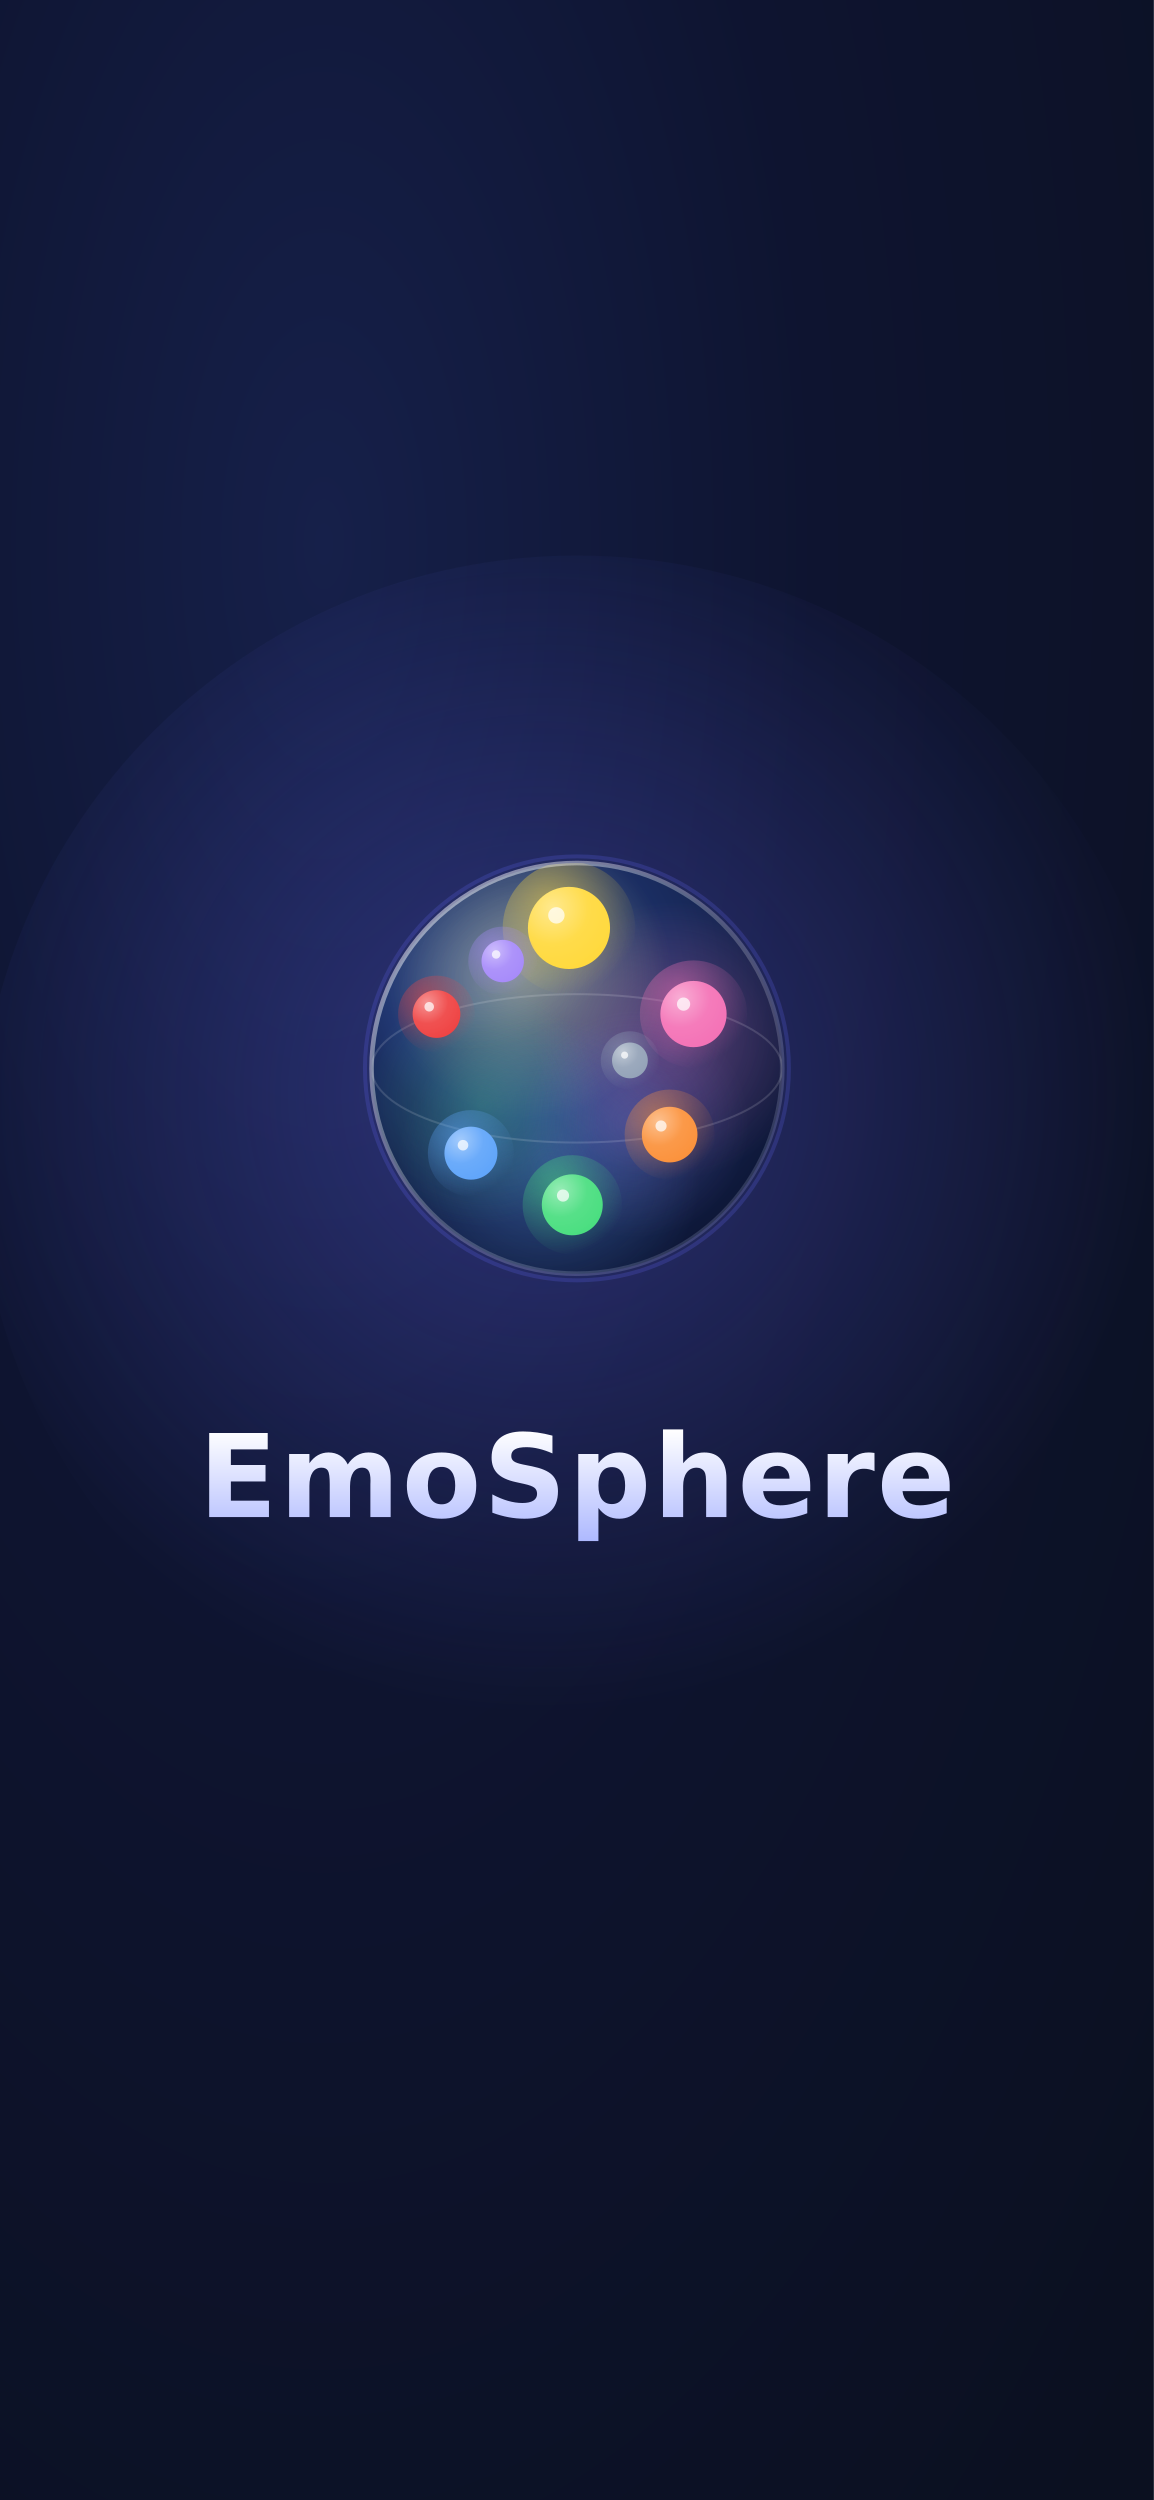
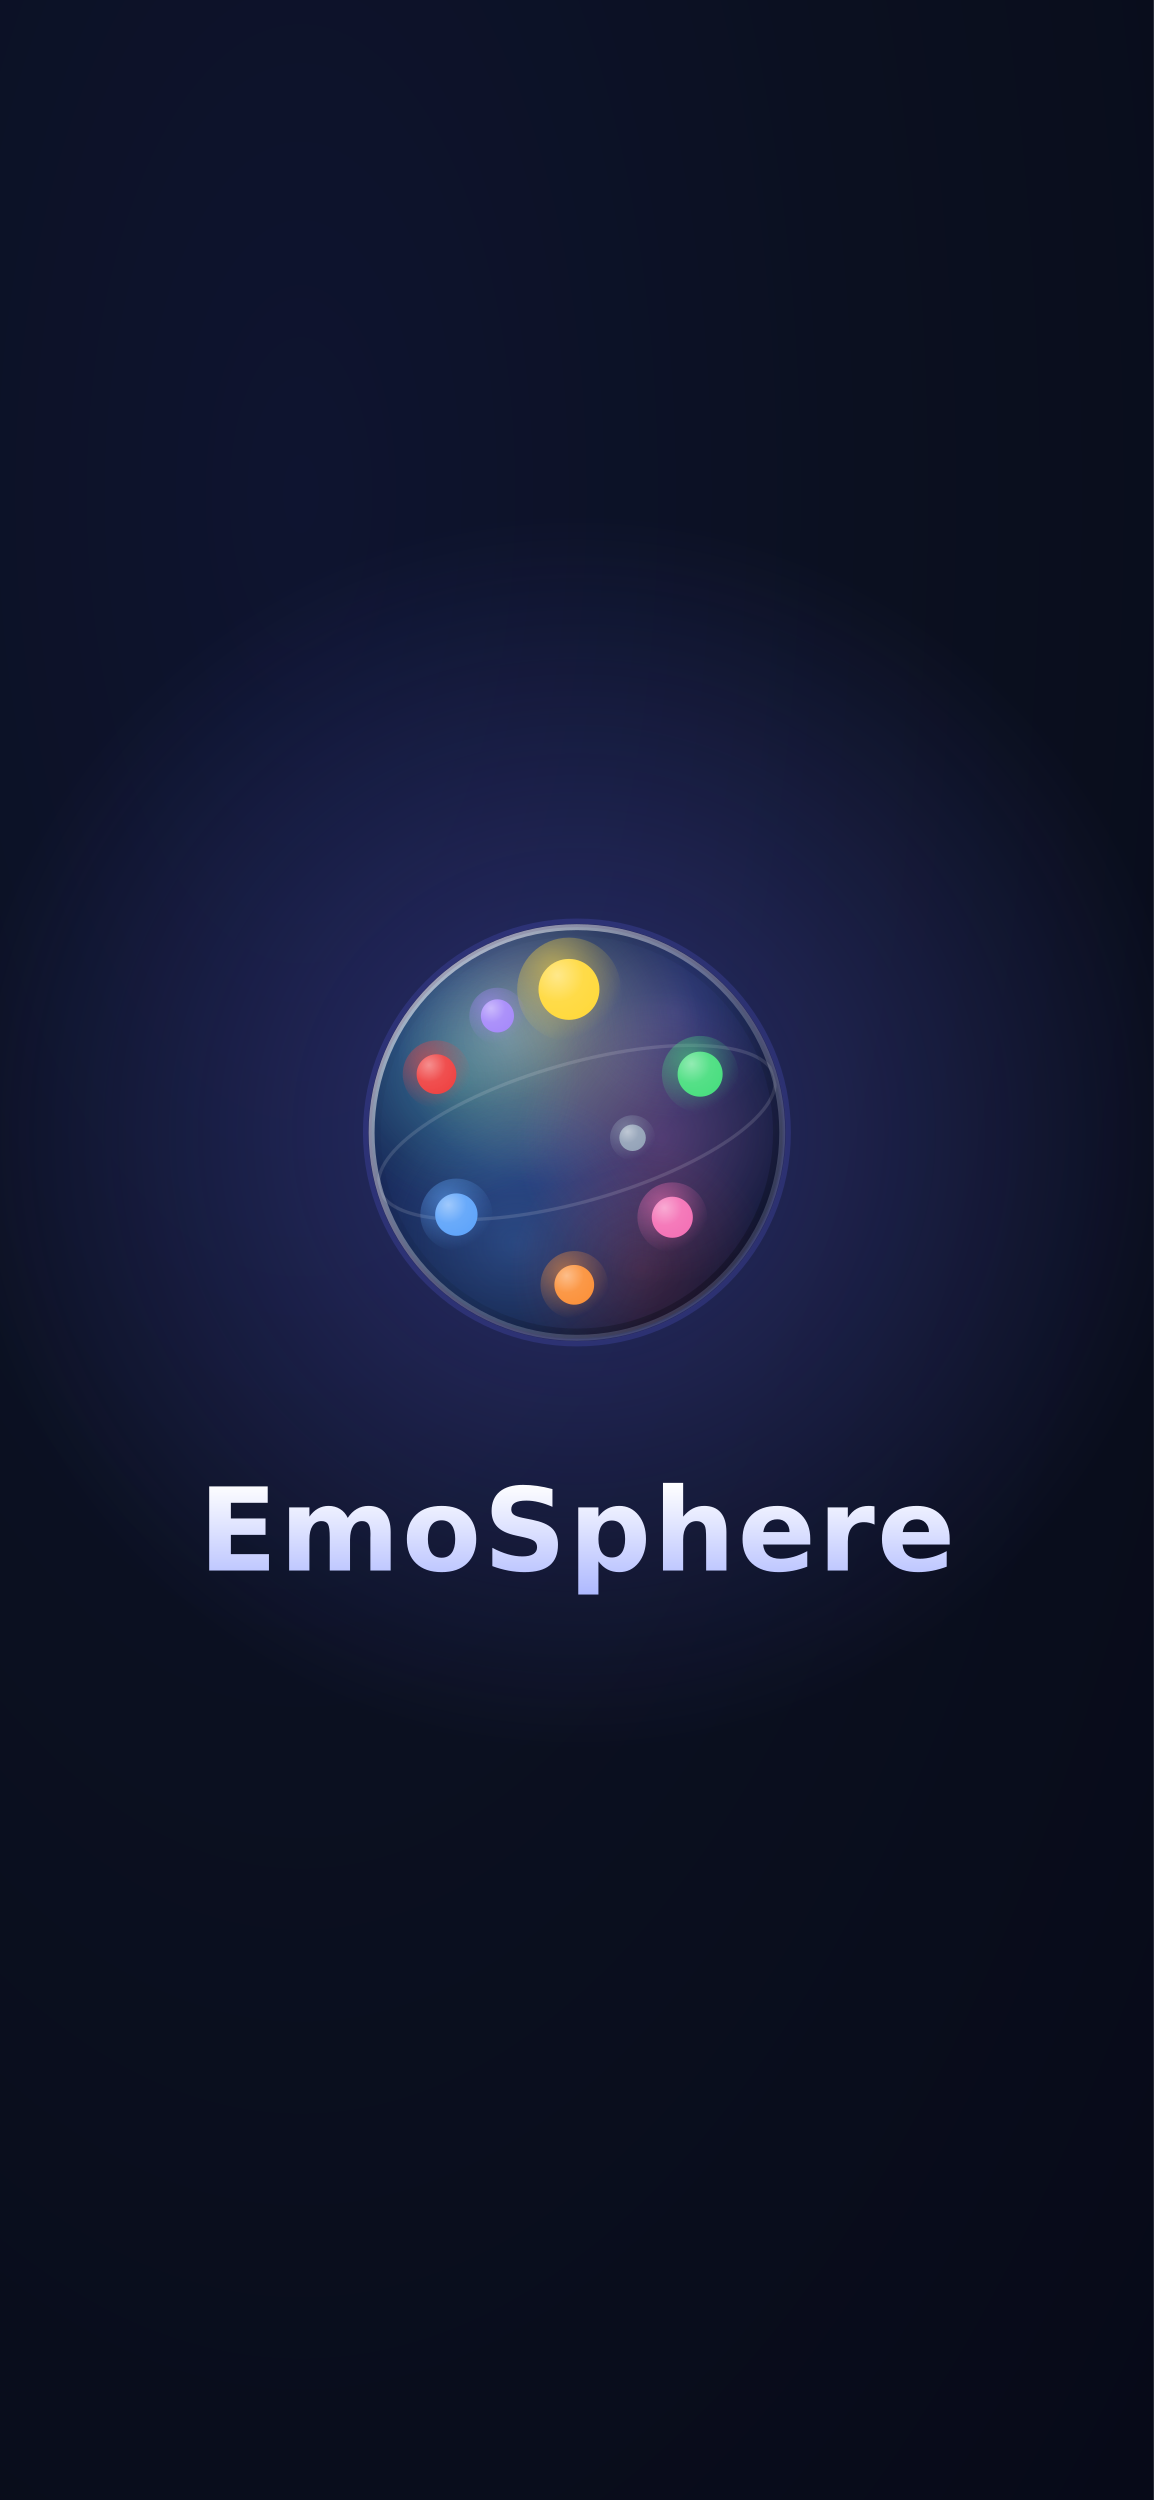
<svg xmlns="http://www.w3.org/2000/svg" width="1080" height="2340" viewBox="0 0 1080 2340">
  <defs>
-     <radialGradient id="bg" cx="28%" cy="22%" r="102%">
-       <stop offset="0%" stop-color="#16204A" />
-       <stop offset="42%" stop-color="#0E1430" />
-       <stop offset="100%" stop-color="#0B1020" />
+     <radialGradient id="bg" cx="26%" cy="20%" r="108%">
+       <stop offset="0%" stop-color="#0E1430" />
+       <stop offset="46%" stop-color="#0B1020" />
+       <stop offset="100%" stop-color="#070A18" />
    </radialGradient>
-     <radialGradient id="halo" cx="47%" cy="45%" r="52%">
-       <stop offset="0%" stop-color="#6366F1" stop-opacity="0.34" />
+     <radialGradient id="halo" cx="50%" cy="50%" r="50%">
+       <stop offset="0%" stop-color="#6366F1" stop-opacity="0.36" />
      <stop offset="100%" stop-color="#6366F1" stop-opacity="0" />
    </radialGradient>
-     <radialGradient id="sph" cx="34%" cy="28%" r="84%">
+     <radialGradient id="sph" cx="33%" cy="27%" r="86%">
      <stop offset="0%" stop-color="#3E63B4" />
      <stop offset="45%" stop-color="#1B2E63" />
      <stop offset="100%" stop-color="#0B1330" />
    </radialGradient>
-     <linearGradient id="rim" x1="230" y1="230" x2="800" y2="810" gradientUnits="userSpaceOnUse">
-       <stop offset="0%" stop-color="#FFFFFF" stop-opacity="0.55" />
-       <stop offset="50%" stop-color="#FFFFFF" stop-opacity="0.22" />
-       <stop offset="100%" stop-color="#A9B6F0" stop-opacity="0.16" />
+     <linearGradient id="rim" x1="250" y1="240" x2="790" y2="800" gradientUnits="userSpaceOnUse">
+       <stop offset="0%" stop-color="#FFFFFF" stop-opacity="0.62" />
+       <stop offset="52%" stop-color="#FFFFFF" stop-opacity="0.24" />
+       <stop offset="100%" stop-color="#A9B6F0" stop-opacity="0.18" />
    </linearGradient>
-     <radialGradient id="dotlight" cx="30%" cy="26%" r="80%">
-       <stop offset="0%" stop-color="#FFFFFF" stop-opacity="0.42" />
-       <stop offset="55%" stop-color="#FFFFFF" stop-opacity="0.07" />
+     <linearGradient id="rimshade" x1="250" y1="240" x2="790" y2="800" gradientUnits="userSpaceOnUse">
+       <stop offset="0%" stop-color="#05070F" stop-opacity="0" />
+       <stop offset="60%" stop-color="#05070F" stop-opacity="0.10" />
+       <stop offset="100%" stop-color="#05070F" stop-opacity="0.42" />
+     </linearGradient>
+     <radialGradient id="dotlight" cx="31%" cy="27%" r="78%">
+       <stop offset="0%" stop-color="#FFFFFF" stop-opacity="0.40" />
+       <stop offset="55%" stop-color="#FFFFFF" stop-opacity="0.06" />
      <stop offset="100%" stop-color="#FFFFFF" stop-opacity="0" />
    </radialGradient>
    <radialGradient id="spechilite">
-       <stop offset="0%" stop-color="#FFFFFF" stop-opacity="0.10" />
+       <stop offset="0%" stop-color="#FFFFFF" stop-opacity="0.11" />
      <stop offset="100%" stop-color="#FFFFFF" stop-opacity="0" />
    </radialGradient>
    <linearGradient id="wm" x1="0" y1="0" x2="0" y2="1">
      <stop offset="0%" stop-color="#FFFFFF" />
      <stop offset="100%" stop-color="#AEB9FF" />
    </linearGradient>
+     <radialGradient id="neb0">
+       <stop offset="0%" stop-color="#FFD93D" stop-opacity="0.9" />
+       <stop offset="100%" stop-color="#FFD93D" stop-opacity="0" />
+     </radialGradient>
+     <radialGradient id="neb1">
+       <stop offset="0%" stop-color="#F472B6" stop-opacity="0.9" />
+       <stop offset="100%" stop-color="#F472B6" stop-opacity="0" />
+     </radialGradient>
+     <radialGradient id="neb2">
+       <stop offset="0%" stop-color="#60A5FA" stop-opacity="0.9" />
+       <stop offset="100%" stop-color="#60A5FA" stop-opacity="0" />
+     </radialGradient>
+     <radialGradient id="neb3">
+       <stop offset="0%" stop-color="#4ADE80" stop-opacity="0.9" />
+       <stop offset="100%" stop-color="#4ADE80" stop-opacity="0" />
+     </radialGradient>
+     <radialGradient id="neb4">
+       <stop offset="0%" stop-color="#EF4444" stop-opacity="0.9" />
+       <stop offset="100%" stop-color="#EF4444" stop-opacity="0" />
+     </radialGradient>
+     <radialGradient id="neb5">
+       <stop offset="0%" stop-color="#A78BFA" stop-opacity="0.9" />
+       <stop offset="100%" stop-color="#A78BFA" stop-opacity="0" />
+     </radialGradient>
+     <radialGradient id="glow0" cx="35%" cy="30%" r="70%">
+       <stop offset="0%" stop-color="#FFD93D" stop-opacity="0.55" />
+       <stop offset="100%" stop-color="#FFD93D" stop-opacity="0" />
+     </radialGradient>
+     <radialGradient id="glow1" cx="35%" cy="30%" r="70%">
+       <stop offset="0%" stop-color="#4ADE80" stop-opacity="0.55" />
+       <stop offset="100%" stop-color="#4ADE80" stop-opacity="0" />
+     </radialGradient>
+     <radialGradient id="glow2" cx="35%" cy="30%" r="70%">
+       <stop offset="0%" stop-color="#60A5FA" stop-opacity="0.55" />
+       <stop offset="100%" stop-color="#60A5FA" stop-opacity="0" />
+     </radialGradient>
+     <radialGradient id="glow3" cx="35%" cy="30%" r="70%">
+       <stop offset="0%" stop-color="#F472B6" stop-opacity="0.55" />
+       <stop offset="100%" stop-color="#F472B6" stop-opacity="0" />
+     </radialGradient>
+     <radialGradient id="glow4" cx="35%" cy="30%" r="70%">
+       <stop offset="0%" stop-color="#FB923C" stop-opacity="0.55" />
+       <stop offset="100%" stop-color="#FB923C" stop-opacity="0" />
+     </radialGradient>
+     <radialGradient id="glow5" cx="35%" cy="30%" r="70%">
+       <stop offset="0%" stop-color="#EF4444" stop-opacity="0.55" />
+       <stop offset="100%" stop-color="#EF4444" stop-opacity="0" />
+     </radialGradient>
+     <radialGradient id="glow6" cx="35%" cy="30%" r="70%">
+       <stop offset="0%" stop-color="#A78BFA" stop-opacity="0.55" />
+       <stop offset="100%" stop-color="#A78BFA" stop-opacity="0" />
+     </radialGradient>
+     <radialGradient id="glow7" cx="35%" cy="30%" r="70%">
+       <stop offset="0%" stop-color="#94A3B8" stop-opacity="0.55" />
+       <stop offset="100%" stop-color="#94A3B8" stop-opacity="0" />
+     </radialGradient>
    <clipPath id="clip">
      <circle cx="512" cy="512" r="310" />
    </clipPath>
-     <radialGradient id="neb_joy">
-       <stop offset="0%" stop-color="#FFD93D" stop-opacity="0.34" />
-       <stop offset="100%" stop-color="#FFD93D" stop-opacity="0" />
-     </radialGradient>
-     <radialGradient id="neb_love">
-       <stop offset="0%" stop-color="#F472B6" stop-opacity="0.3" />
-       <stop offset="100%" stop-color="#F472B6" stop-opacity="0" />
-     </radialGradient>
-     <radialGradient id="neb_sad">
-       <stop offset="0%" stop-color="#60A5FA" stop-opacity="0.3" />
-       <stop offset="100%" stop-color="#60A5FA" stop-opacity="0" />
-     </radialGradient>
-     <radialGradient id="neb_calm">
-       <stop offset="0%" stop-color="#4ADE80" stop-opacity="0.26" />
-       <stop offset="100%" stop-color="#4ADE80" stop-opacity="0" />
-     </radialGradient>
-     <radialGradient id="neb_fear">
-       <stop offset="0%" stop-color="#A78BFA" stop-opacity="0.22" />
-       <stop offset="100%" stop-color="#A78BFA" stop-opacity="0" />
-     </radialGradient>
-     <radialGradient id="glow_joy" cx="35%" cy="30%" r="72%">
-       <stop offset="0%" stop-color="#FFD93D" stop-opacity="0.50" />
-       <stop offset="100%" stop-color="#FFD93D" stop-opacity="0" />
-     </radialGradient>
-     <radialGradient id="glow_calm" cx="35%" cy="30%" r="72%">
-       <stop offset="0%" stop-color="#4ADE80" stop-opacity="0.50" />
-       <stop offset="100%" stop-color="#4ADE80" stop-opacity="0" />
-     </radialGradient>
-     <radialGradient id="glow_love" cx="35%" cy="30%" r="72%">
-       <stop offset="0%" stop-color="#F472B6" stop-opacity="0.50" />
-       <stop offset="100%" stop-color="#F472B6" stop-opacity="0" />
-     </radialGradient>
-     <radialGradient id="glow_surprise" cx="35%" cy="30%" r="72%">
-       <stop offset="0%" stop-color="#FB923C" stop-opacity="0.50" />
-       <stop offset="100%" stop-color="#FB923C" stop-opacity="0" />
-     </radialGradient>
-     <radialGradient id="glow_sad" cx="35%" cy="30%" r="72%">
-       <stop offset="0%" stop-color="#60A5FA" stop-opacity="0.50" />
-       <stop offset="100%" stop-color="#60A5FA" stop-opacity="0" />
-     </radialGradient>
-     <radialGradient id="glow_anger" cx="35%" cy="30%" r="72%">
-       <stop offset="0%" stop-color="#EF4444" stop-opacity="0.50" />
-       <stop offset="100%" stop-color="#EF4444" stop-opacity="0" />
-     </radialGradient>
-     <radialGradient id="glow_fear" cx="35%" cy="30%" r="72%">
-       <stop offset="0%" stop-color="#A78BFA" stop-opacity="0.50" />
-       <stop offset="100%" stop-color="#A78BFA" stop-opacity="0" />
-     </radialGradient>
-     <radialGradient id="glow_tired" cx="35%" cy="30%" r="72%">
-       <stop offset="0%" stop-color="#94A3B8" stop-opacity="0.50" />
-       <stop offset="100%" stop-color="#94A3B8" stop-opacity="0" />
-     </radialGradient>
  </defs>
  <rect width="1080" height="2340" fill="url(#bg)" />
-   <circle cx="540" cy="1080" r="560" fill="url(#halo)" />
-   <g transform="translate(540,1000) scale(0.62) translate(-512,-512)">
+   <circle cx="540" cy="1060" r="580" fill="url(#halo)" />
+   <g transform="translate(540,1060) scale(0.62) translate(-512,-512)">
    <g clip-path="url(#clip)">
      <circle cx="512" cy="512" r="310" fill="url(#sph)" />
-       <circle cx="440" cy="372" r="216" fill="url(#neb_joy)" />
-       <circle cx="656" cy="470" r="210" fill="url(#neb_love)" />
-       <circle cx="470" cy="664" r="230" fill="url(#neb_sad)" />
-       <circle cx="368" cy="568" r="182" fill="url(#neb_calm)" />
-       <circle cx="600" cy="596" r="172" fill="url(#neb_fear)" />
-       <ellipse cx="512" cy="512" rx="310" ry="112" fill="none" stroke="#FFFFFF" stroke-opacity="0.14" stroke-width="3" />
-       <ellipse cx="416" cy="352" rx="188" ry="112" fill="url(#spechilite)" transform="rotate(-28 416 352)" />
-       <circle cx="500" cy="300" r="100" fill="url(#glow_joy)" />
-       <circle cx="500" cy="300" r="62" fill="#FFD93D" />
-       <circle cx="500" cy="300" r="62" fill="url(#dotlight)" />
-       <circle cx="481" cy="281" r="12.4" fill="#FFFFFF" opacity="0.72" />
-       <circle cx="688" cy="430" r="81" fill="url(#glow_love)" />
-       <circle cx="688" cy="430" r="50" fill="#F472B6" />
-       <circle cx="688" cy="430" r="50" fill="url(#dotlight)" />
-       <circle cx="673" cy="415" r="10.0" fill="#FFFFFF" opacity="0.72" />
-       <circle cx="505" cy="718" r="75" fill="url(#glow_calm)" />
-       <circle cx="505" cy="718" r="46" fill="#4ADE80" />
-       <circle cx="505" cy="718" r="46" fill="url(#dotlight)" />
-       <circle cx="491" cy="704" r="9.2" fill="#FFFFFF" opacity="0.72" />
-       <circle cx="652" cy="612" r="68" fill="url(#glow_surprise)" />
-       <circle cx="652" cy="612" r="42" fill="#FB923C" />
-       <circle cx="652" cy="612" r="42" fill="url(#dotlight)" />
-       <circle cx="639" cy="599" r="8.4" fill="#FFFFFF" opacity="0.72" />
-       <circle cx="352" cy="640" r="65" fill="url(#glow_sad)" />
-       <circle cx="352" cy="640" r="40" fill="#60A5FA" />
-       <circle cx="352" cy="640" r="40" fill="url(#dotlight)" />
-       <circle cx="340" cy="628" r="8.0" fill="#FFFFFF" opacity="0.72" />
-       <circle cx="300" cy="430" r="58" fill="url(#glow_anger)" />
-       <circle cx="300" cy="430" r="36" fill="#EF4444" />
-       <circle cx="300" cy="430" r="36" fill="url(#dotlight)" />
-       <circle cx="289" cy="419" r="7.2" fill="#FFFFFF" opacity="0.72" />
-       <circle cx="400" cy="350" r="52" fill="url(#glow_fear)" />
-       <circle cx="400" cy="350" r="32" fill="#A78BFA" />
-       <circle cx="400" cy="350" r="32" fill="url(#dotlight)" />
-       <circle cx="390" cy="340" r="6.4" fill="#FFFFFF" opacity="0.72" />
-       <circle cx="592" cy="500" r="44" fill="url(#glow_tired)" />
-       <circle cx="592" cy="500" r="27" fill="#94A3B8" />
-       <circle cx="592" cy="500" r="27" fill="url(#dotlight)" />
-       <circle cx="584" cy="492" r="5.4" fill="#FFFFFF" opacity="0.72" />
+       <circle cx="470" cy="360" r="230" fill="url(#neb0)" opacity="0.333" />
+       <circle cx="640" cy="520" r="220" fill="url(#neb1)" opacity="0.289" />
+       <circle cx="420" cy="680" r="235" fill="url(#neb2)" opacity="0.289" />
+       <circle cx="330" cy="430" r="190" fill="url(#neb3)" opacity="0.244" />
+       <circle cx="610" cy="720" r="200" fill="url(#neb4)" opacity="0.222" />
+       <circle cx="660" cy="330" r="160" fill="url(#neb5)" opacity="0.222" />
+       <ellipse cx="512" cy="512" rx="310" ry="104" fill="none" stroke="#FFFFFF" stroke-opacity="0.13" stroke-width="5" transform="rotate(-16 512 512)" />
+       <ellipse cx="412" cy="348" rx="186" ry="110" fill="url(#spechilite)" transform="rotate(-28 412 348)" />
+       <circle cx="500" cy="296" r="78.2" fill="url(#glow0)" />
+       <circle cx="500" cy="296" r="46" fill="#FFD93D" />
+       <circle cx="500" cy="296" r="46" fill="url(#dotlight)" />
+       <circle cx="698" cy="424" r="57.8" fill="url(#glow1)" />
+       <circle cx="698" cy="424" r="34" fill="#4ADE80" />
+       <circle cx="698" cy="424" r="34" fill="url(#dotlight)" />
+       <circle cx="330" cy="636" r="54.4" fill="url(#glow2)" />
+       <circle cx="330" cy="636" r="32" fill="#60A5FA" />
+       <circle cx="330" cy="636" r="32" fill="url(#dotlight)" />
+       <circle cx="656" cy="640" r="52.7" fill="url(#glow3)" />
+       <circle cx="656" cy="640" r="31" fill="#F472B6" />
+       <circle cx="656" cy="640" r="31" fill="url(#dotlight)" />
+       <circle cx="508" cy="742" r="51.0" fill="url(#glow4)" />
+       <circle cx="508" cy="742" r="30" fill="#FB923C" />
+       <circle cx="508" cy="742" r="30" fill="url(#dotlight)" />
+       <circle cx="300" cy="424" r="51.0" fill="url(#glow5)" />
+       <circle cx="300" cy="424" r="30" fill="#EF4444" />
+       <circle cx="300" cy="424" r="30" fill="url(#dotlight)" />
+       <circle cx="392" cy="336" r="42.5" fill="url(#glow6)" />
+       <circle cx="392" cy="336" r="25" fill="#A78BFA" />
+       <circle cx="392" cy="336" r="25" fill="url(#dotlight)" />
+       <circle cx="596" cy="520" r="34.0" fill="url(#glow7)" />
+       <circle cx="596" cy="520" r="20" fill="#94A3B8" />
+       <circle cx="596" cy="520" r="20" fill="url(#dotlight)" />
    </g>
+     <circle cx="512" cy="512" r="304" fill="none" stroke="url(#rimshade)" stroke-width="16" />
+     <circle cx="512" cy="512" r="310" fill="none" stroke="url(#rim)" stroke-width="9" />
+     <circle cx="512" cy="512" r="319" fill="none" stroke="#6366F1" stroke-opacity="0.20" stroke-width="8" />
  </g>
-   <g transform="translate(540,1000) scale(0.62) translate(-512,-512)">
-     <circle cx="512" cy="512" r="310" fill="none" stroke="url(#rim)" stroke-width="7" />
-     <circle cx="512" cy="512" r="320" fill="none" stroke="#6366F1" stroke-opacity="0.22" stroke-width="6" />
-   </g>
-   <text x="540" y="1420" text-anchor="middle" font-family="DejaVu Sans" font-weight="bold" font-size="108" letter-spacing="2" fill="url(#wm)">EmoSphere</text>
+   <text x="540" y="1470" text-anchor="middle" font-family="DejaVu Sans" font-weight="bold" font-size="108" letter-spacing="2" fill="url(#wm)">EmoSphere</text>
</svg>
